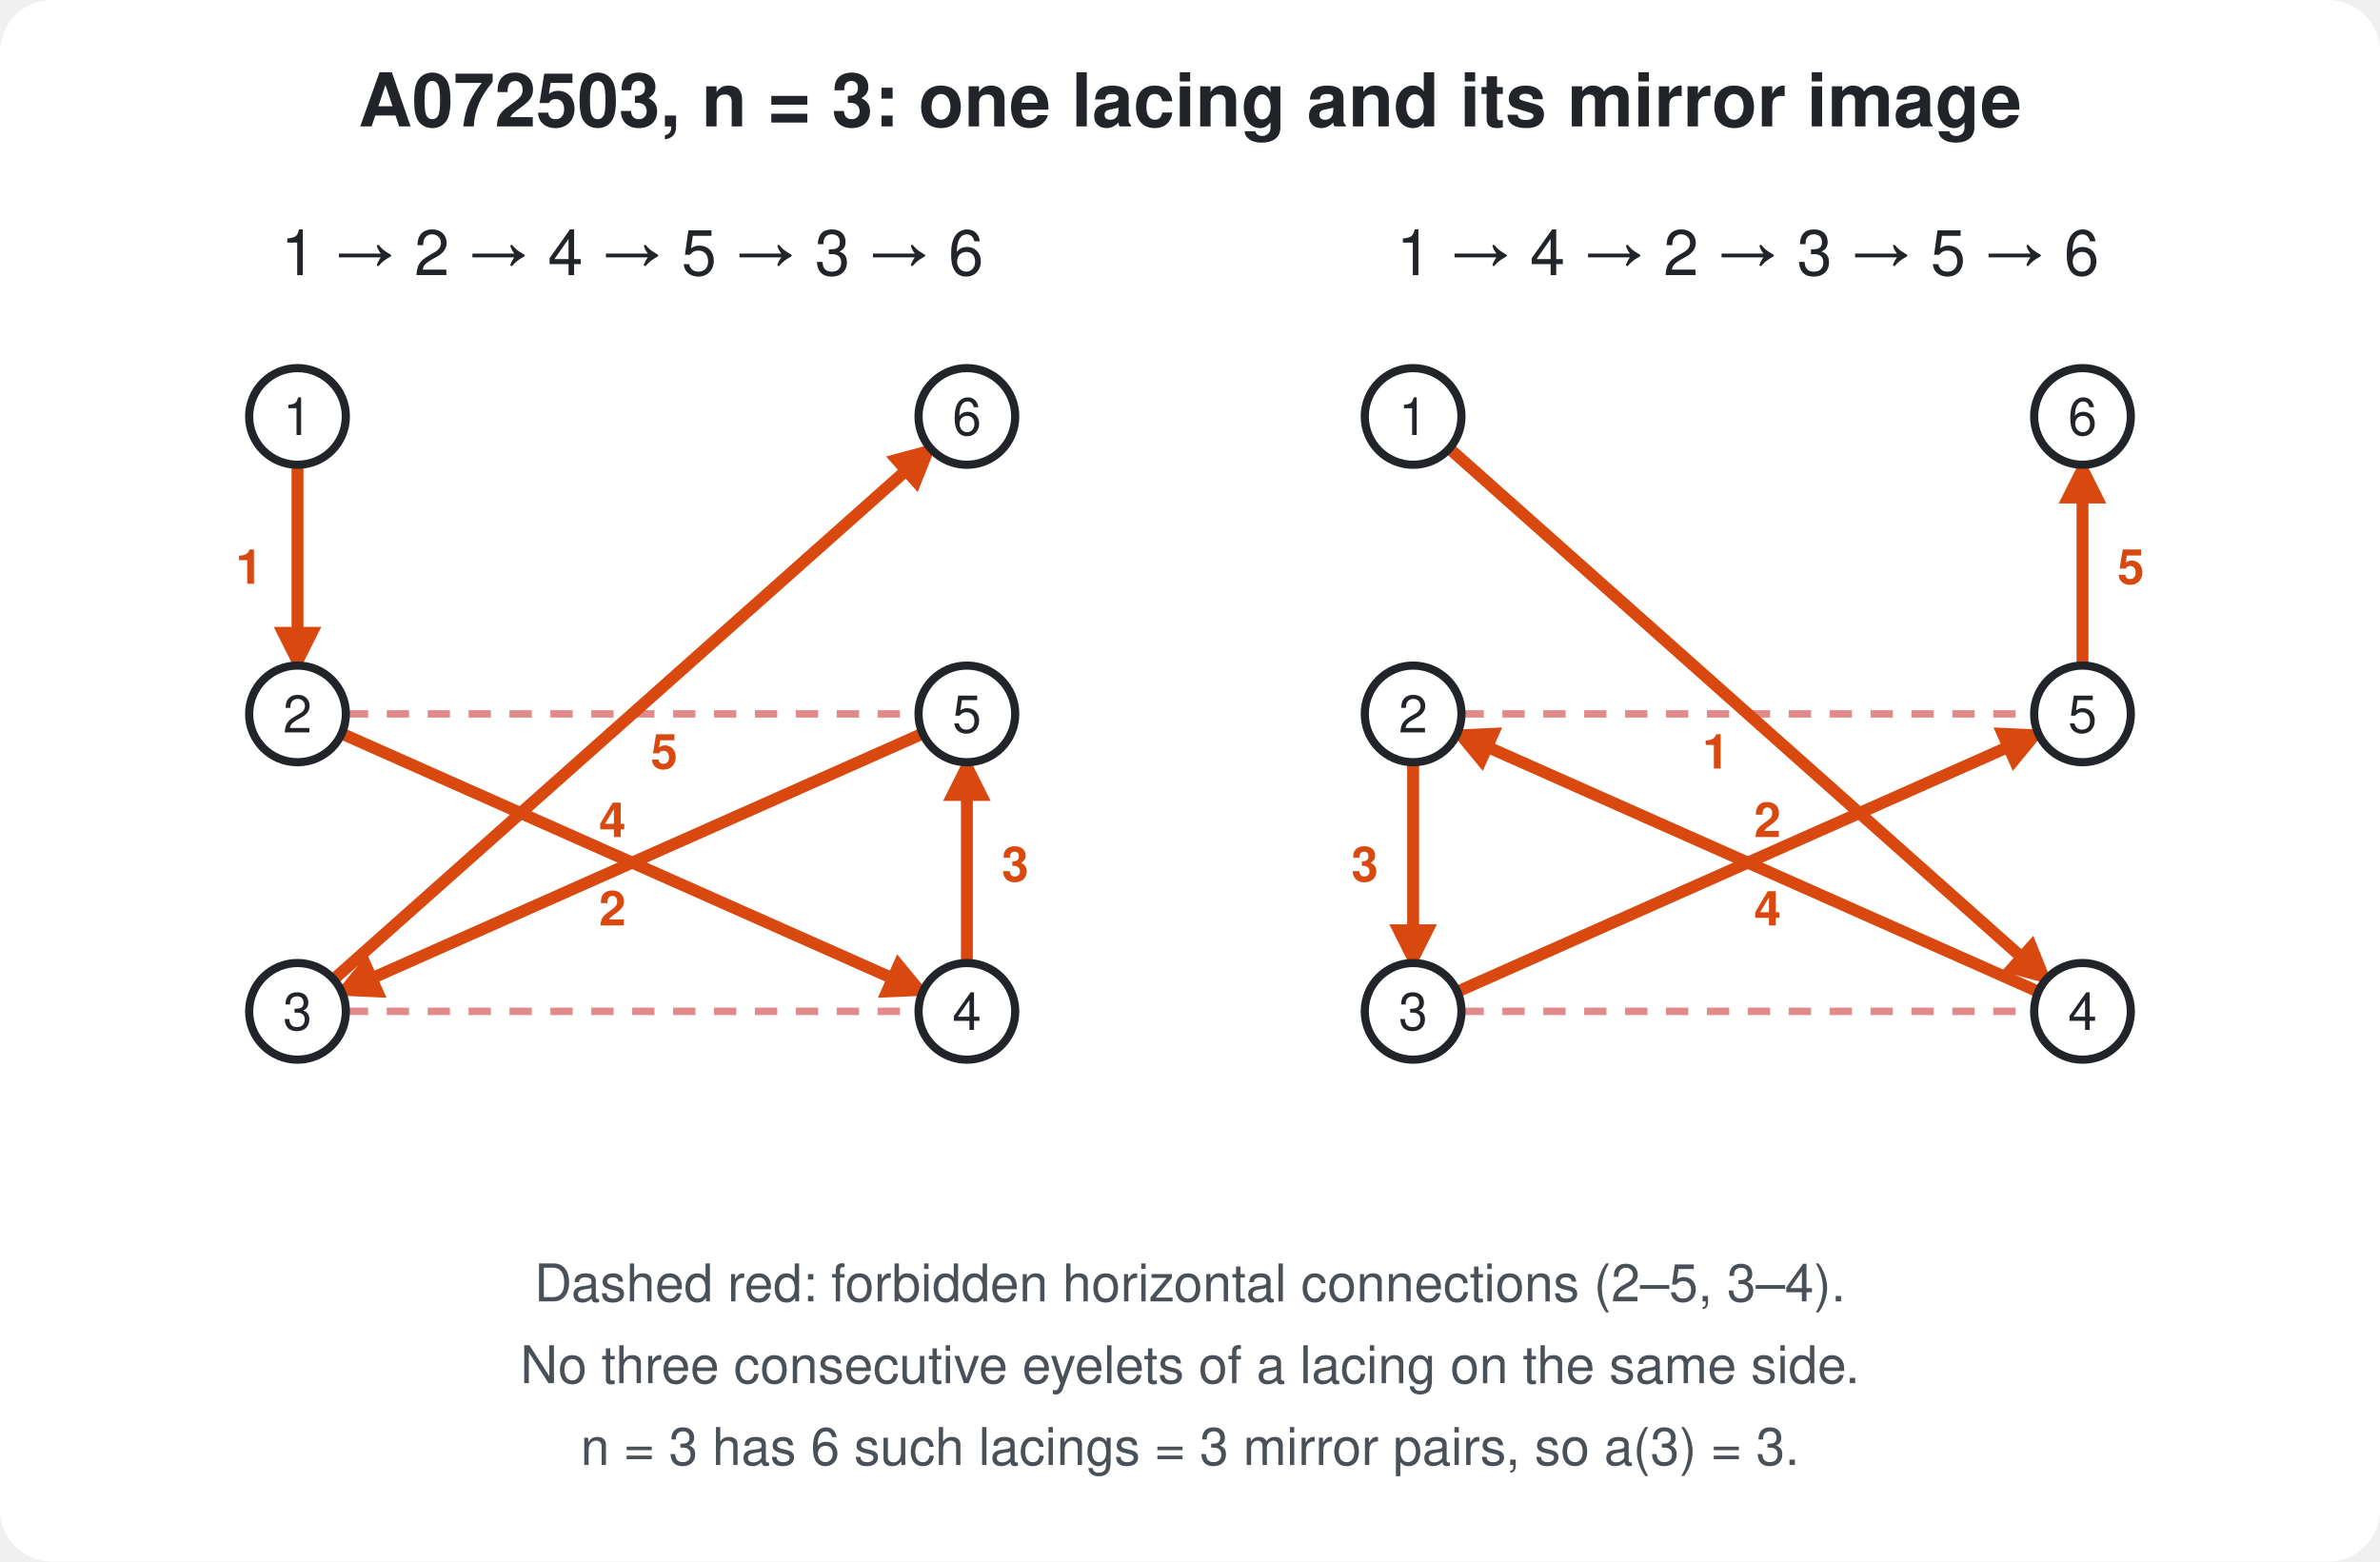
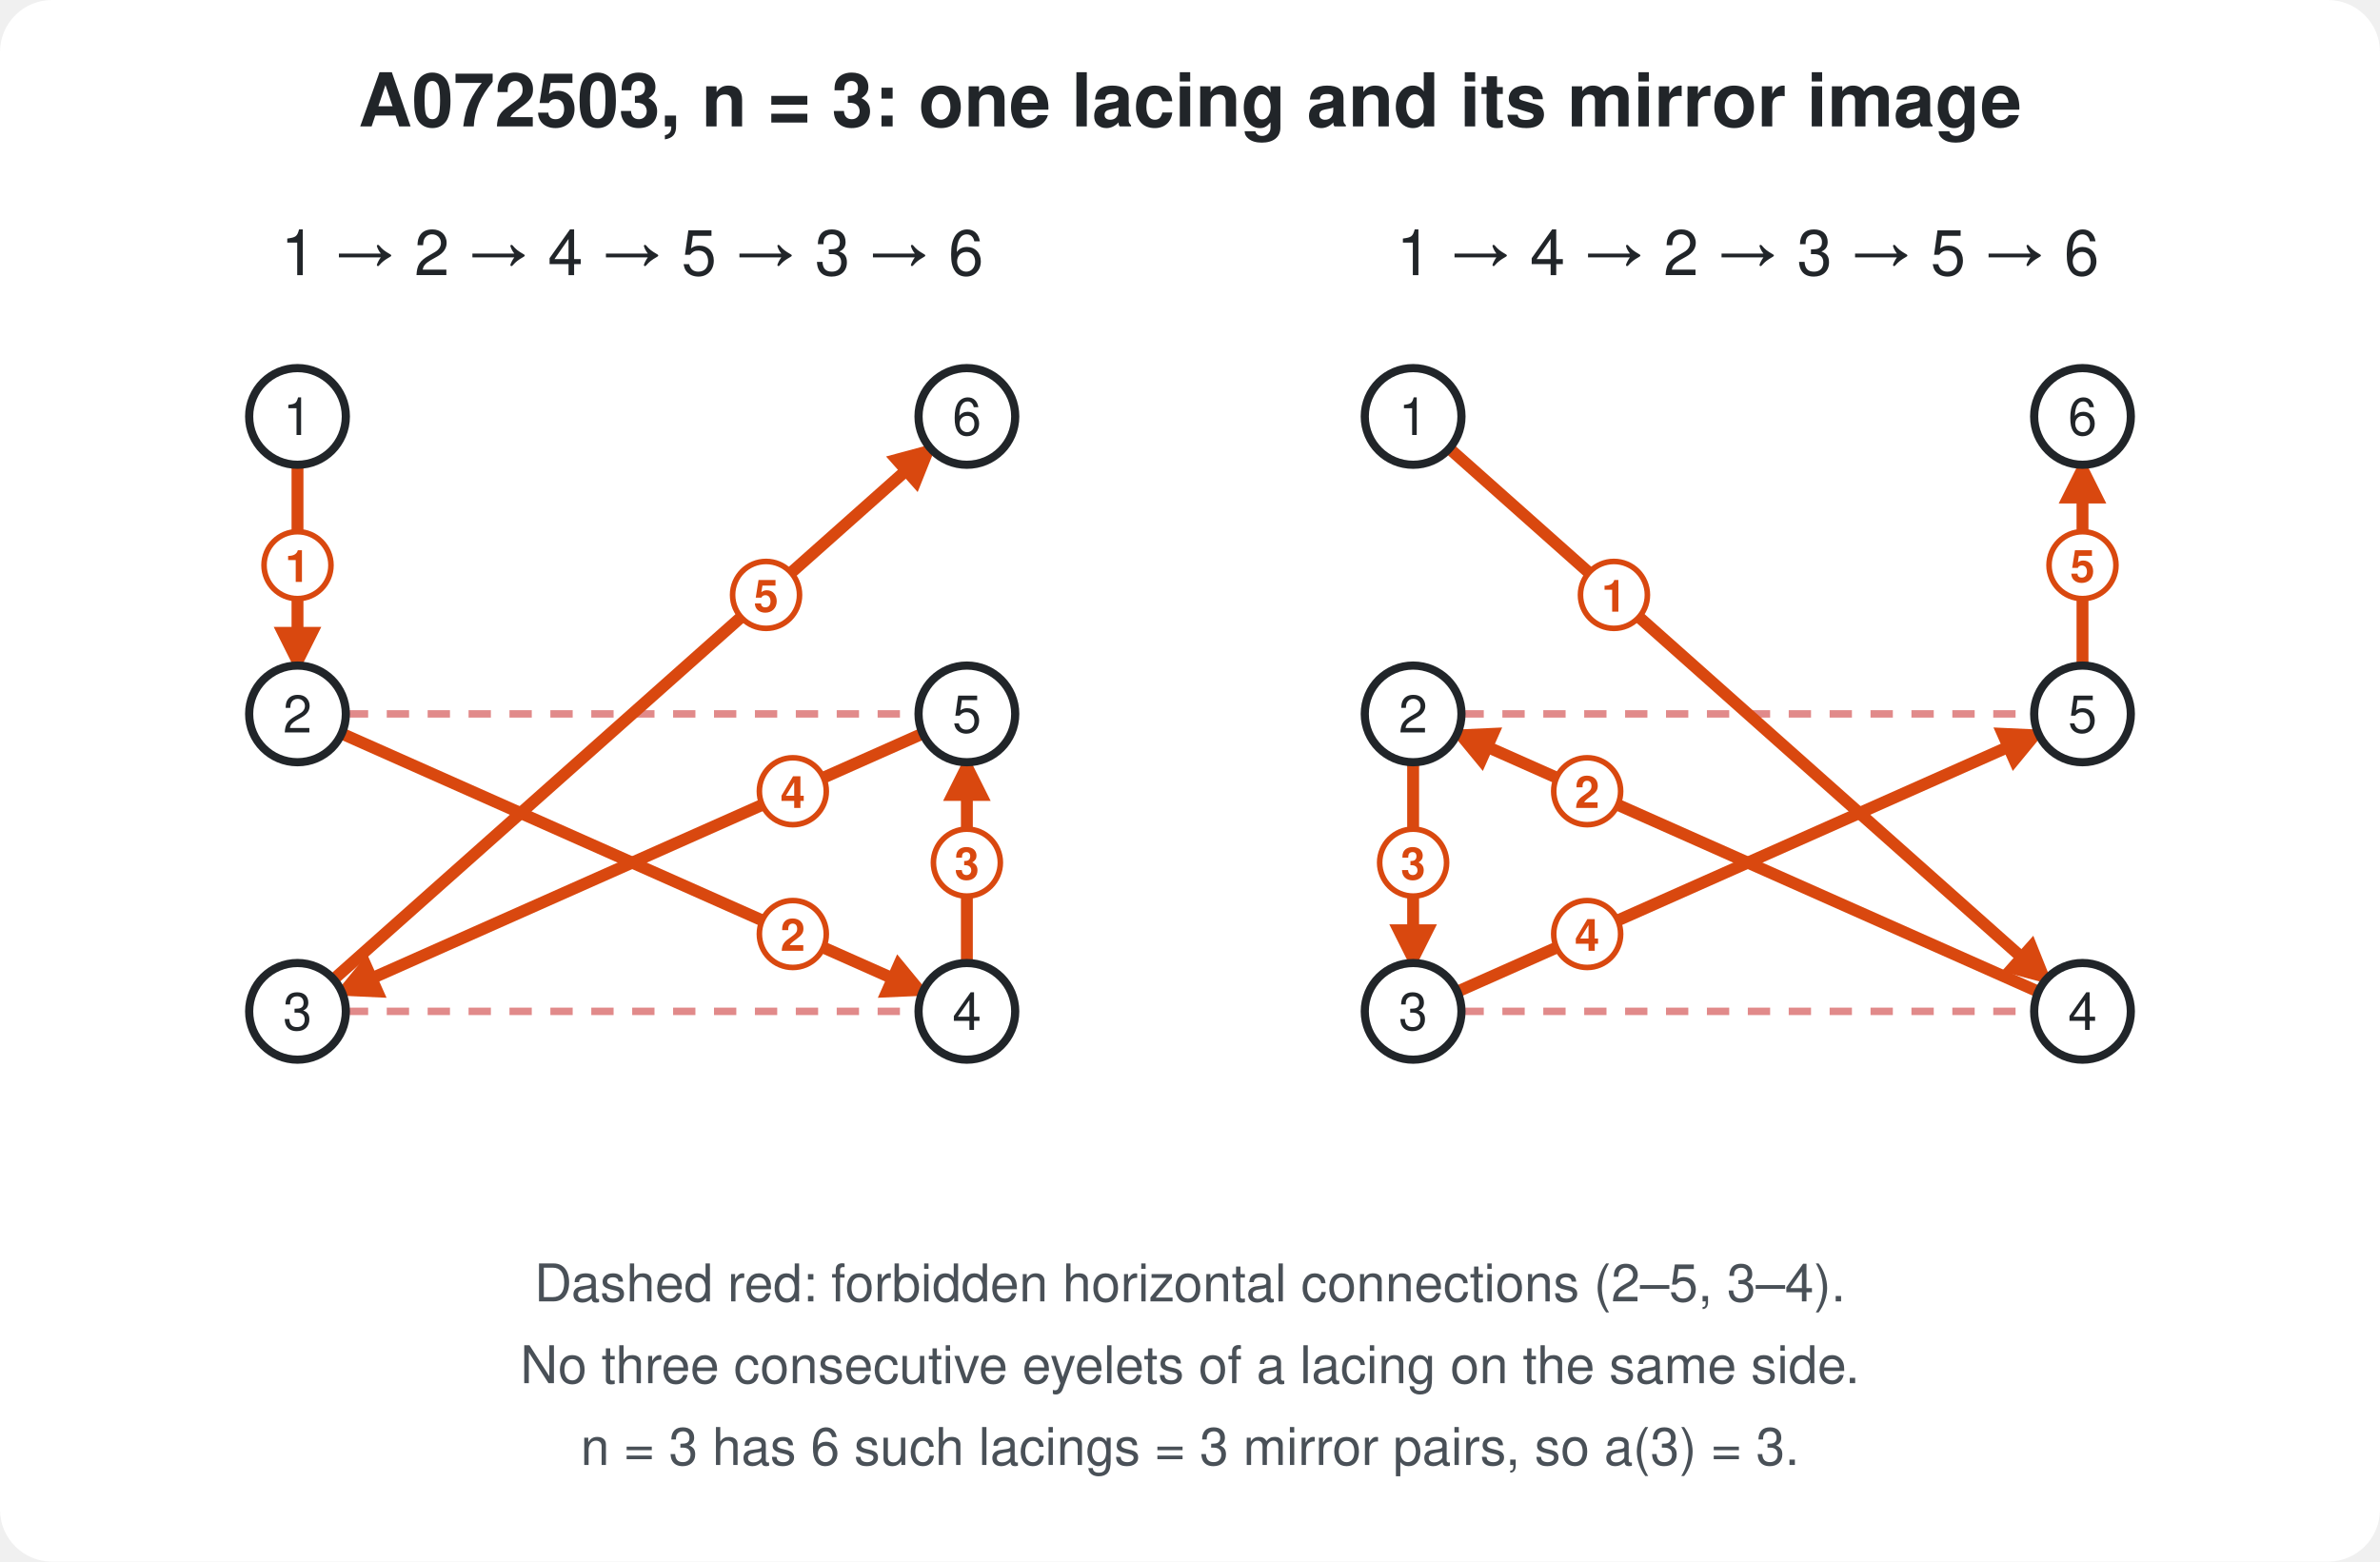
<svg xmlns="http://www.w3.org/2000/svg" width="640" height="420" viewBox="0 0 640 420">
  <defs>
    <marker id="arrow" viewBox="0 0 10 10" refX="5" refY="5" markerWidth="4" markerHeight="4" orient="auto-start-reverse">
      <path d="M 0 0 L 10 5 L 0 10 z" fill="#d9480f" />
    </marker>
  </defs>
  <rect x="0" y="0" width="640" height="420" rx="14" fill="#ffffff" />
  <text x="320.0" y="34" font-family="Helvetica, Arial, sans-serif" font-size="20" text-anchor="middle" fill="#212529" font-weight="bold">A072503, n = 3: one lacing and its mirror image</text>
  <text x="170.0" y="74.0" font-family="Helvetica, Arial, sans-serif" font-size="17.0" text-anchor="middle" fill="#212529">1 → 2 → 4 → 5 → 3 → 6</text>
  <line x1="93.0" y1="192.0" x2="247.0" y2="192.0" stroke="#c92a2a" stroke-width="2.0" stroke-dasharray="6.0 5.0" opacity="0.55" />
  <line x1="93.0" y1="272.0" x2="247.0" y2="272.0" stroke="#c92a2a" stroke-width="2.0" stroke-dasharray="6.0 5.0" opacity="0.55" />
  <line x1="80.0" y1="125.0" x2="80.0" y2="175.0" stroke="#d9480f" stroke-width="3.2" stroke-linecap="round" marker-end="url(#arrow)" />
-   <text x="67.0" y="157.0" font-family="Helvetica, Arial, sans-serif" font-size="13.0" text-anchor="middle" fill="#d9480f" font-weight="bold">1</text>
  <line x1="91.9" y1="197.3" x2="244.5" y2="265.1" stroke="#d9480f" stroke-width="3.2" stroke-linecap="round" marker-end="url(#arrow)" />
-   <text x="164.7" y="248.9" font-family="Helvetica, Arial, sans-serif" font-size="13.0" text-anchor="middle" fill="#d9480f" font-weight="bold">2</text>
  <line x1="260.0" y1="259.0" x2="260.0" y2="209.0" stroke="#d9480f" stroke-width="3.2" stroke-linecap="round" marker-end="url(#arrow)" />
-   <text x="273.0" y="237.0" font-family="Helvetica, Arial, sans-serif" font-size="13.0" text-anchor="middle" fill="#d9480f" font-weight="bold">3</text>
  <line x1="248.1" y1="197.3" x2="95.5" y2="265.1" stroke="#d9480f" stroke-width="3.2" stroke-linecap="round" marker-end="url(#arrow)" />
-   <text x="164.7" y="225.1" font-family="Helvetica, Arial, sans-serif" font-size="13.0" text-anchor="middle" fill="#d9480f" font-weight="bold">4</text>
  <line x1="89.7" y1="263.4" x2="247.3" y2="123.3" stroke="#d9480f" stroke-width="3.2" stroke-linecap="round" marker-end="url(#arrow)" />
-   <text x="178.6" y="206.7" font-family="Helvetica, Arial, sans-serif" font-size="13.0" text-anchor="middle" fill="#d9480f" font-weight="bold">5</text>
+   <circle cx="80.0" cy="152.0" r="9.0" fill="#ffffff" stroke="#d9480f" stroke-width="1.5" />
+   <text x="80.0" y="156.5" font-family="Helvetica, Arial, sans-serif" font-size="12.0" text-anchor="middle" fill="#d9480f" font-weight="bold">1</text>
+   <circle cx="213.2" cy="251.2" r="9.0" fill="#ffffff" stroke="#d9480f" stroke-width="1.5" />
+   <text x="213.2" y="255.7" font-family="Helvetica, Arial, sans-serif" font-size="12.0" text-anchor="middle" fill="#d9480f" font-weight="bold">2</text>
+   <circle cx="260.0" cy="232.0" r="9.0" fill="#ffffff" stroke="#d9480f" stroke-width="1.5" />
+   <text x="260.0" y="236.5" font-family="Helvetica, Arial, sans-serif" font-size="12.0" text-anchor="middle" fill="#d9480f" font-weight="bold">3</text>
+   <circle cx="213.2" cy="212.8" r="9.0" fill="#ffffff" stroke="#d9480f" stroke-width="1.5" />
+   <text x="213.2" y="217.3" font-family="Helvetica, Arial, sans-serif" font-size="12.0" text-anchor="middle" fill="#d9480f" font-weight="bold">4</text>
+   <circle cx="206.0" cy="160.0" r="9.0" fill="#ffffff" stroke="#d9480f" stroke-width="1.5" />
+   <text x="206.0" y="164.5" font-family="Helvetica, Arial, sans-serif" font-size="12.0" text-anchor="middle" fill="#d9480f" font-weight="bold">5</text>
  <circle cx="80.0" cy="112.0" r="13.0" fill="#ffffff" stroke="#212529" stroke-width="2.2" />
  <text x="80.0" y="117.0" font-family="Helvetica, Arial, sans-serif" font-size="14.0" text-anchor="middle" fill="#212529">1</text>
  <circle cx="80.0" cy="192.0" r="13.0" fill="#ffffff" stroke="#212529" stroke-width="2.2" />
  <text x="80.0" y="197.0" font-family="Helvetica, Arial, sans-serif" font-size="14.0" text-anchor="middle" fill="#212529">2</text>
  <circle cx="80.0" cy="272.0" r="13.0" fill="#ffffff" stroke="#212529" stroke-width="2.2" />
  <text x="80.0" y="277.0" font-family="Helvetica, Arial, sans-serif" font-size="14.0" text-anchor="middle" fill="#212529">3</text>
  <circle cx="260.0" cy="272.0" r="13.0" fill="#ffffff" stroke="#212529" stroke-width="2.2" />
  <text x="260.0" y="277.0" font-family="Helvetica, Arial, sans-serif" font-size="14.0" text-anchor="middle" fill="#212529">4</text>
  <circle cx="260.0" cy="192.0" r="13.0" fill="#ffffff" stroke="#212529" stroke-width="2.2" />
  <text x="260.0" y="197.0" font-family="Helvetica, Arial, sans-serif" font-size="14.0" text-anchor="middle" fill="#212529">5</text>
  <circle cx="260.0" cy="112.0" r="13.0" fill="#ffffff" stroke="#212529" stroke-width="2.2" />
  <text x="260.0" y="117.0" font-family="Helvetica, Arial, sans-serif" font-size="14.0" text-anchor="middle" fill="#212529">6</text>
  <text x="470.0" y="74.0" font-family="Helvetica, Arial, sans-serif" font-size="17.0" text-anchor="middle" fill="#212529">1 → 4 → 2 → 3 → 5 → 6</text>
  <line x1="393.0" y1="192.0" x2="547.0" y2="192.0" stroke="#c92a2a" stroke-width="2.0" stroke-dasharray="6.0 5.0" opacity="0.55" />
  <line x1="393.0" y1="272.0" x2="547.0" y2="272.0" stroke="#c92a2a" stroke-width="2.0" stroke-dasharray="6.0 5.0" opacity="0.55" />
  <line x1="389.7" y1="120.6" x2="547.3" y2="260.7" stroke="#d9480f" stroke-width="3.2" stroke-linecap="round" marker-end="url(#arrow)" />
-   <text x="461.4" y="206.7" font-family="Helvetica, Arial, sans-serif" font-size="13.0" text-anchor="middle" fill="#d9480f" font-weight="bold">1</text>
  <line x1="548.1" y1="266.7" x2="395.5" y2="198.9" stroke="#d9480f" stroke-width="3.2" stroke-linecap="round" marker-end="url(#arrow)" />
-   <text x="475.3" y="225.1" font-family="Helvetica, Arial, sans-serif" font-size="13.0" text-anchor="middle" fill="#d9480f" font-weight="bold">2</text>
  <line x1="380.0" y1="205.0" x2="380.0" y2="255.0" stroke="#d9480f" stroke-width="3.2" stroke-linecap="round" marker-end="url(#arrow)" />
-   <text x="367.0" y="237.0" font-family="Helvetica, Arial, sans-serif" font-size="13.0" text-anchor="middle" fill="#d9480f" font-weight="bold">3</text>
  <line x1="391.9" y1="266.7" x2="544.5" y2="198.9" stroke="#d9480f" stroke-width="3.2" stroke-linecap="round" marker-end="url(#arrow)" />
-   <text x="475.3" y="248.9" font-family="Helvetica, Arial, sans-serif" font-size="13.0" text-anchor="middle" fill="#d9480f" font-weight="bold">4</text>
  <line x1="560.0" y1="179.0" x2="560.0" y2="129.0" stroke="#d9480f" stroke-width="3.2" stroke-linecap="round" marker-end="url(#arrow)" />
-   <text x="573.0" y="157.0" font-family="Helvetica, Arial, sans-serif" font-size="13.0" text-anchor="middle" fill="#d9480f" font-weight="bold">5</text>
+   <circle cx="434.0" cy="160.0" r="9.0" fill="#ffffff" stroke="#d9480f" stroke-width="1.5" />
+   <text x="434.0" y="164.5" font-family="Helvetica, Arial, sans-serif" font-size="12.0" text-anchor="middle" fill="#d9480f" font-weight="bold">1</text>
+   <circle cx="426.8" cy="212.8" r="9.0" fill="#ffffff" stroke="#d9480f" stroke-width="1.5" />
+   <text x="426.8" y="217.3" font-family="Helvetica, Arial, sans-serif" font-size="12.0" text-anchor="middle" fill="#d9480f" font-weight="bold">2</text>
+   <circle cx="380.0" cy="232.0" r="9.0" fill="#ffffff" stroke="#d9480f" stroke-width="1.5" />
+   <text x="380.0" y="236.5" font-family="Helvetica, Arial, sans-serif" font-size="12.0" text-anchor="middle" fill="#d9480f" font-weight="bold">3</text>
+   <circle cx="426.8" cy="251.2" r="9.0" fill="#ffffff" stroke="#d9480f" stroke-width="1.5" />
+   <text x="426.8" y="255.7" font-family="Helvetica, Arial, sans-serif" font-size="12.0" text-anchor="middle" fill="#d9480f" font-weight="bold">4</text>
+   <circle cx="560.0" cy="152.0" r="9.0" fill="#ffffff" stroke="#d9480f" stroke-width="1.5" />
+   <text x="560.0" y="156.5" font-family="Helvetica, Arial, sans-serif" font-size="12.0" text-anchor="middle" fill="#d9480f" font-weight="bold">5</text>
  <circle cx="380.0" cy="112.0" r="13.0" fill="#ffffff" stroke="#212529" stroke-width="2.2" />
  <text x="380.0" y="117.0" font-family="Helvetica, Arial, sans-serif" font-size="14.0" text-anchor="middle" fill="#212529">1</text>
  <circle cx="380.0" cy="192.0" r="13.0" fill="#ffffff" stroke="#212529" stroke-width="2.2" />
  <text x="380.0" y="197.0" font-family="Helvetica, Arial, sans-serif" font-size="14.0" text-anchor="middle" fill="#212529">2</text>
  <circle cx="380.0" cy="272.0" r="13.0" fill="#ffffff" stroke="#212529" stroke-width="2.2" />
  <text x="380.0" y="277.0" font-family="Helvetica, Arial, sans-serif" font-size="14.0" text-anchor="middle" fill="#212529">3</text>
  <circle cx="560.0" cy="272.0" r="13.0" fill="#ffffff" stroke="#212529" stroke-width="2.2" />
  <text x="560.0" y="277.0" font-family="Helvetica, Arial, sans-serif" font-size="14.0" text-anchor="middle" fill="#212529">4</text>
  <circle cx="560.0" cy="192.0" r="13.0" fill="#ffffff" stroke="#212529" stroke-width="2.2" />
  <text x="560.0" y="197.0" font-family="Helvetica, Arial, sans-serif" font-size="14.0" text-anchor="middle" fill="#212529">5</text>
  <circle cx="560.0" cy="112.0" r="13.0" fill="#ffffff" stroke="#212529" stroke-width="2.2" />
  <text x="560.0" y="117.0" font-family="Helvetica, Arial, sans-serif" font-size="14.0" text-anchor="middle" fill="#212529">6</text>
  <text x="320.0" y="350" font-family="Helvetica, Arial, sans-serif" font-size="14" text-anchor="middle" fill="#495057">Dashed red: forbidden horizontal connections (2–5, 3–4).</text>
  <text x="320.0" y="372" font-family="Helvetica, Arial, sans-serif" font-size="14" text-anchor="middle" fill="#495057">No three consecutive eyelets of a lacing on the same side.</text>
  <text x="320.0" y="394" font-family="Helvetica, Arial, sans-serif" font-size="14" text-anchor="middle" fill="#495057">n = 3 has 6 such lacings = 3 mirror pairs, so a(3) = 3.</text>
</svg>
